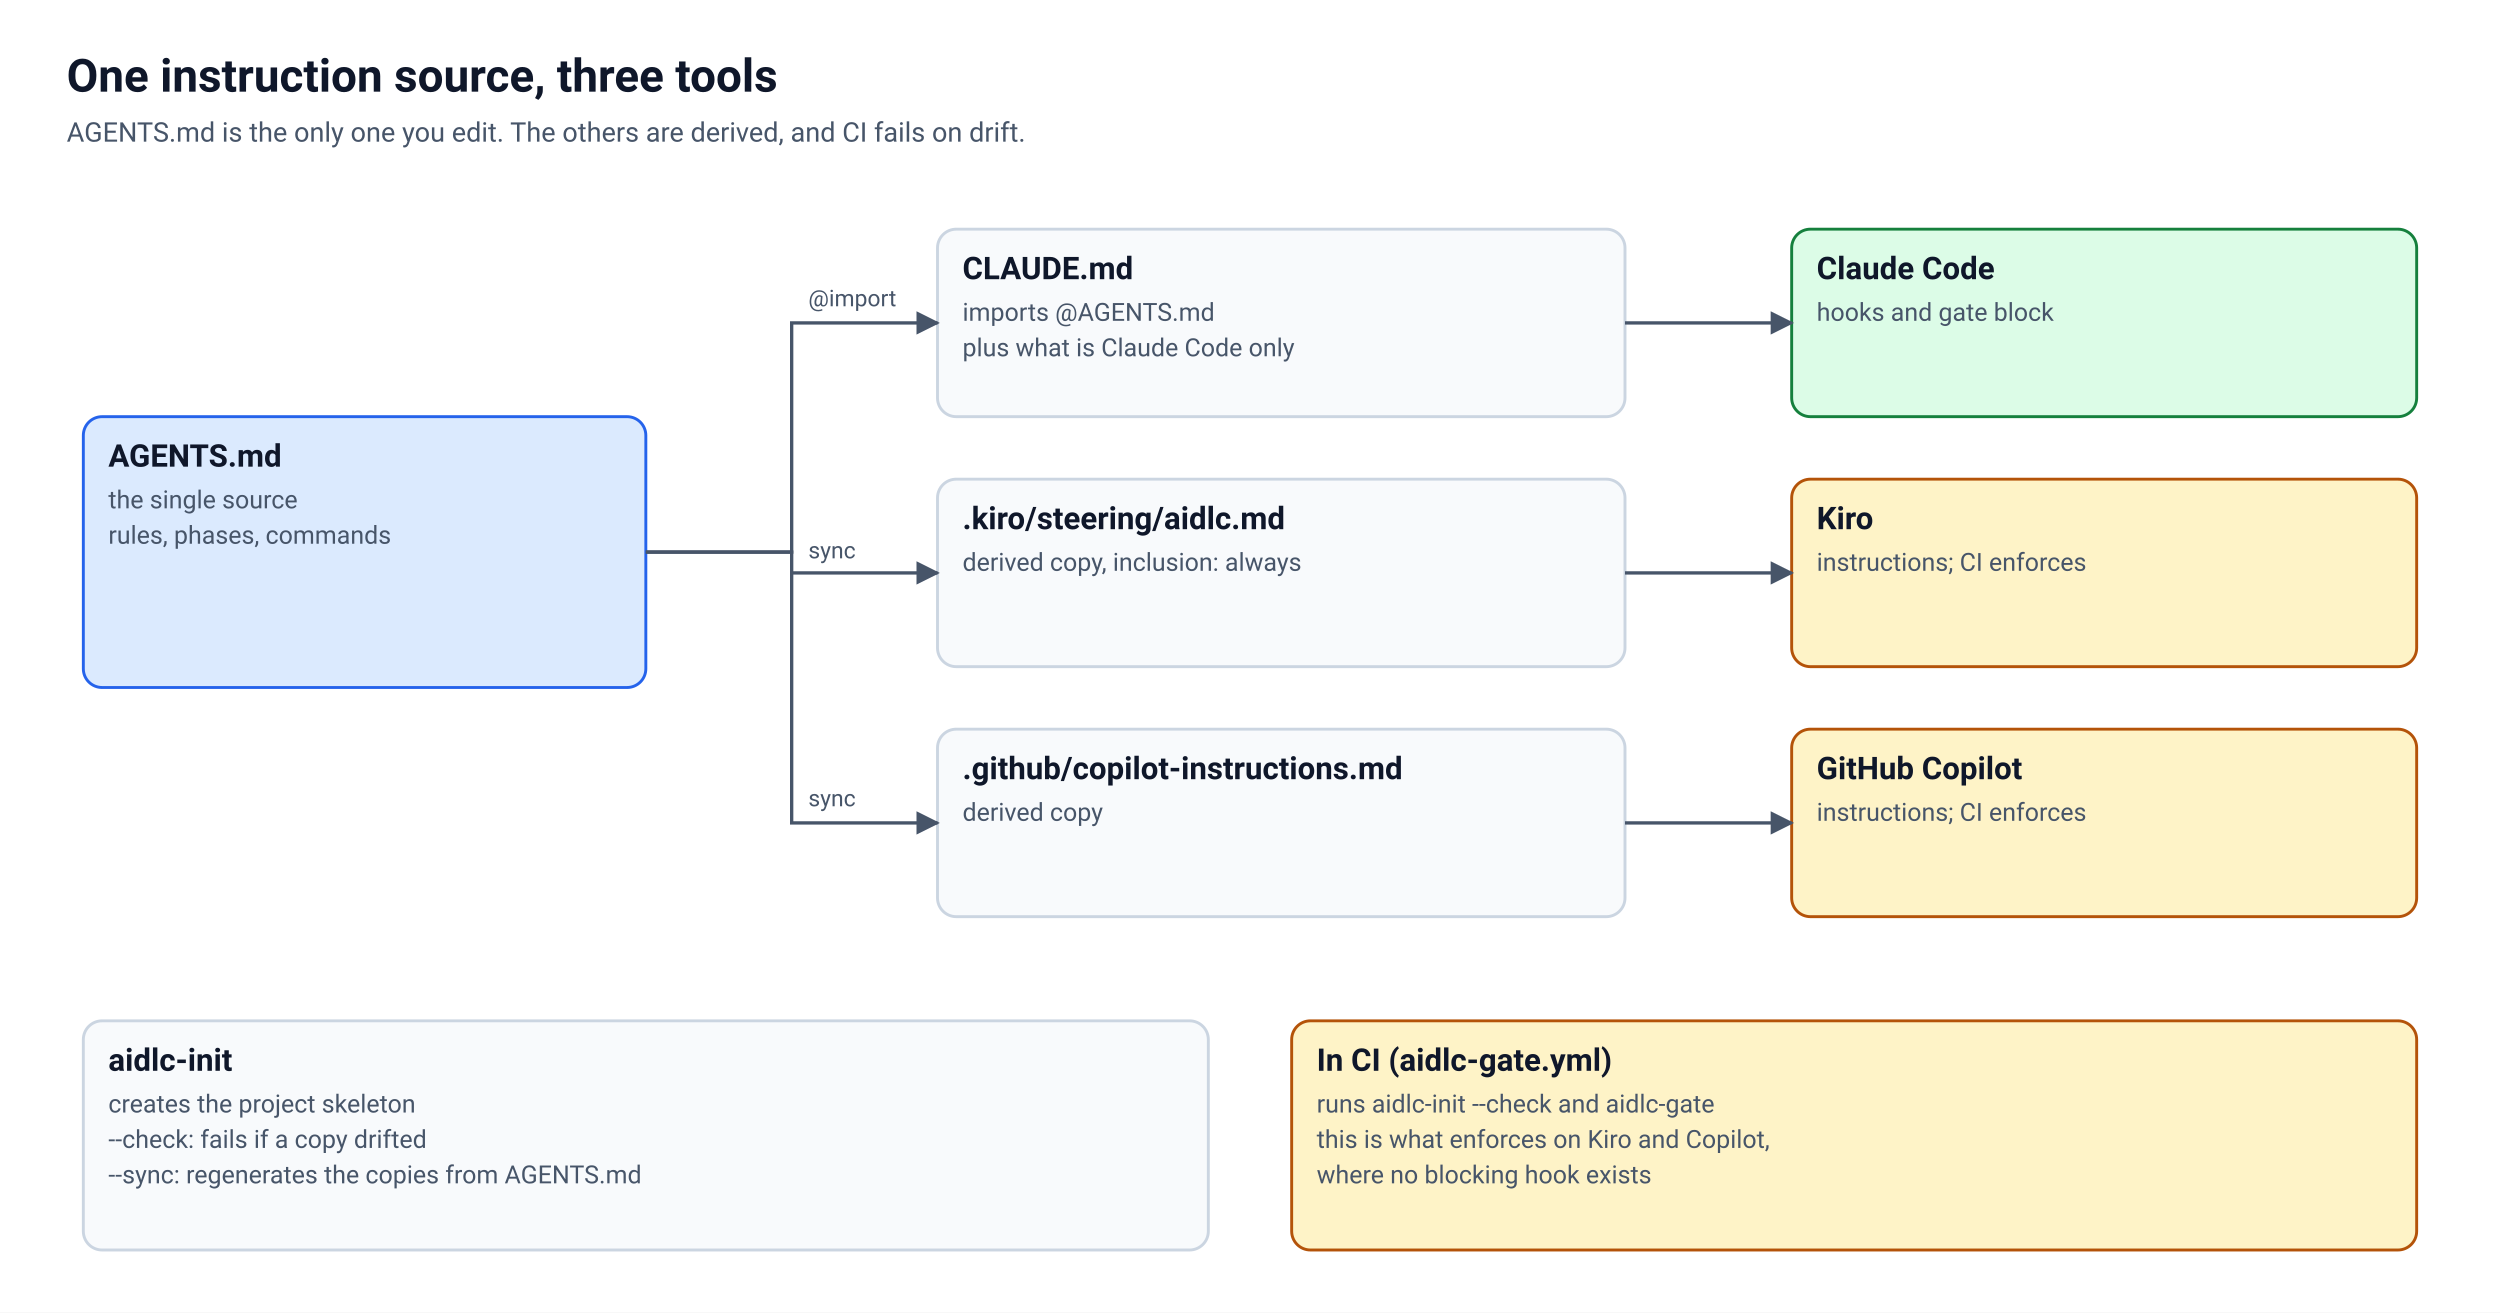
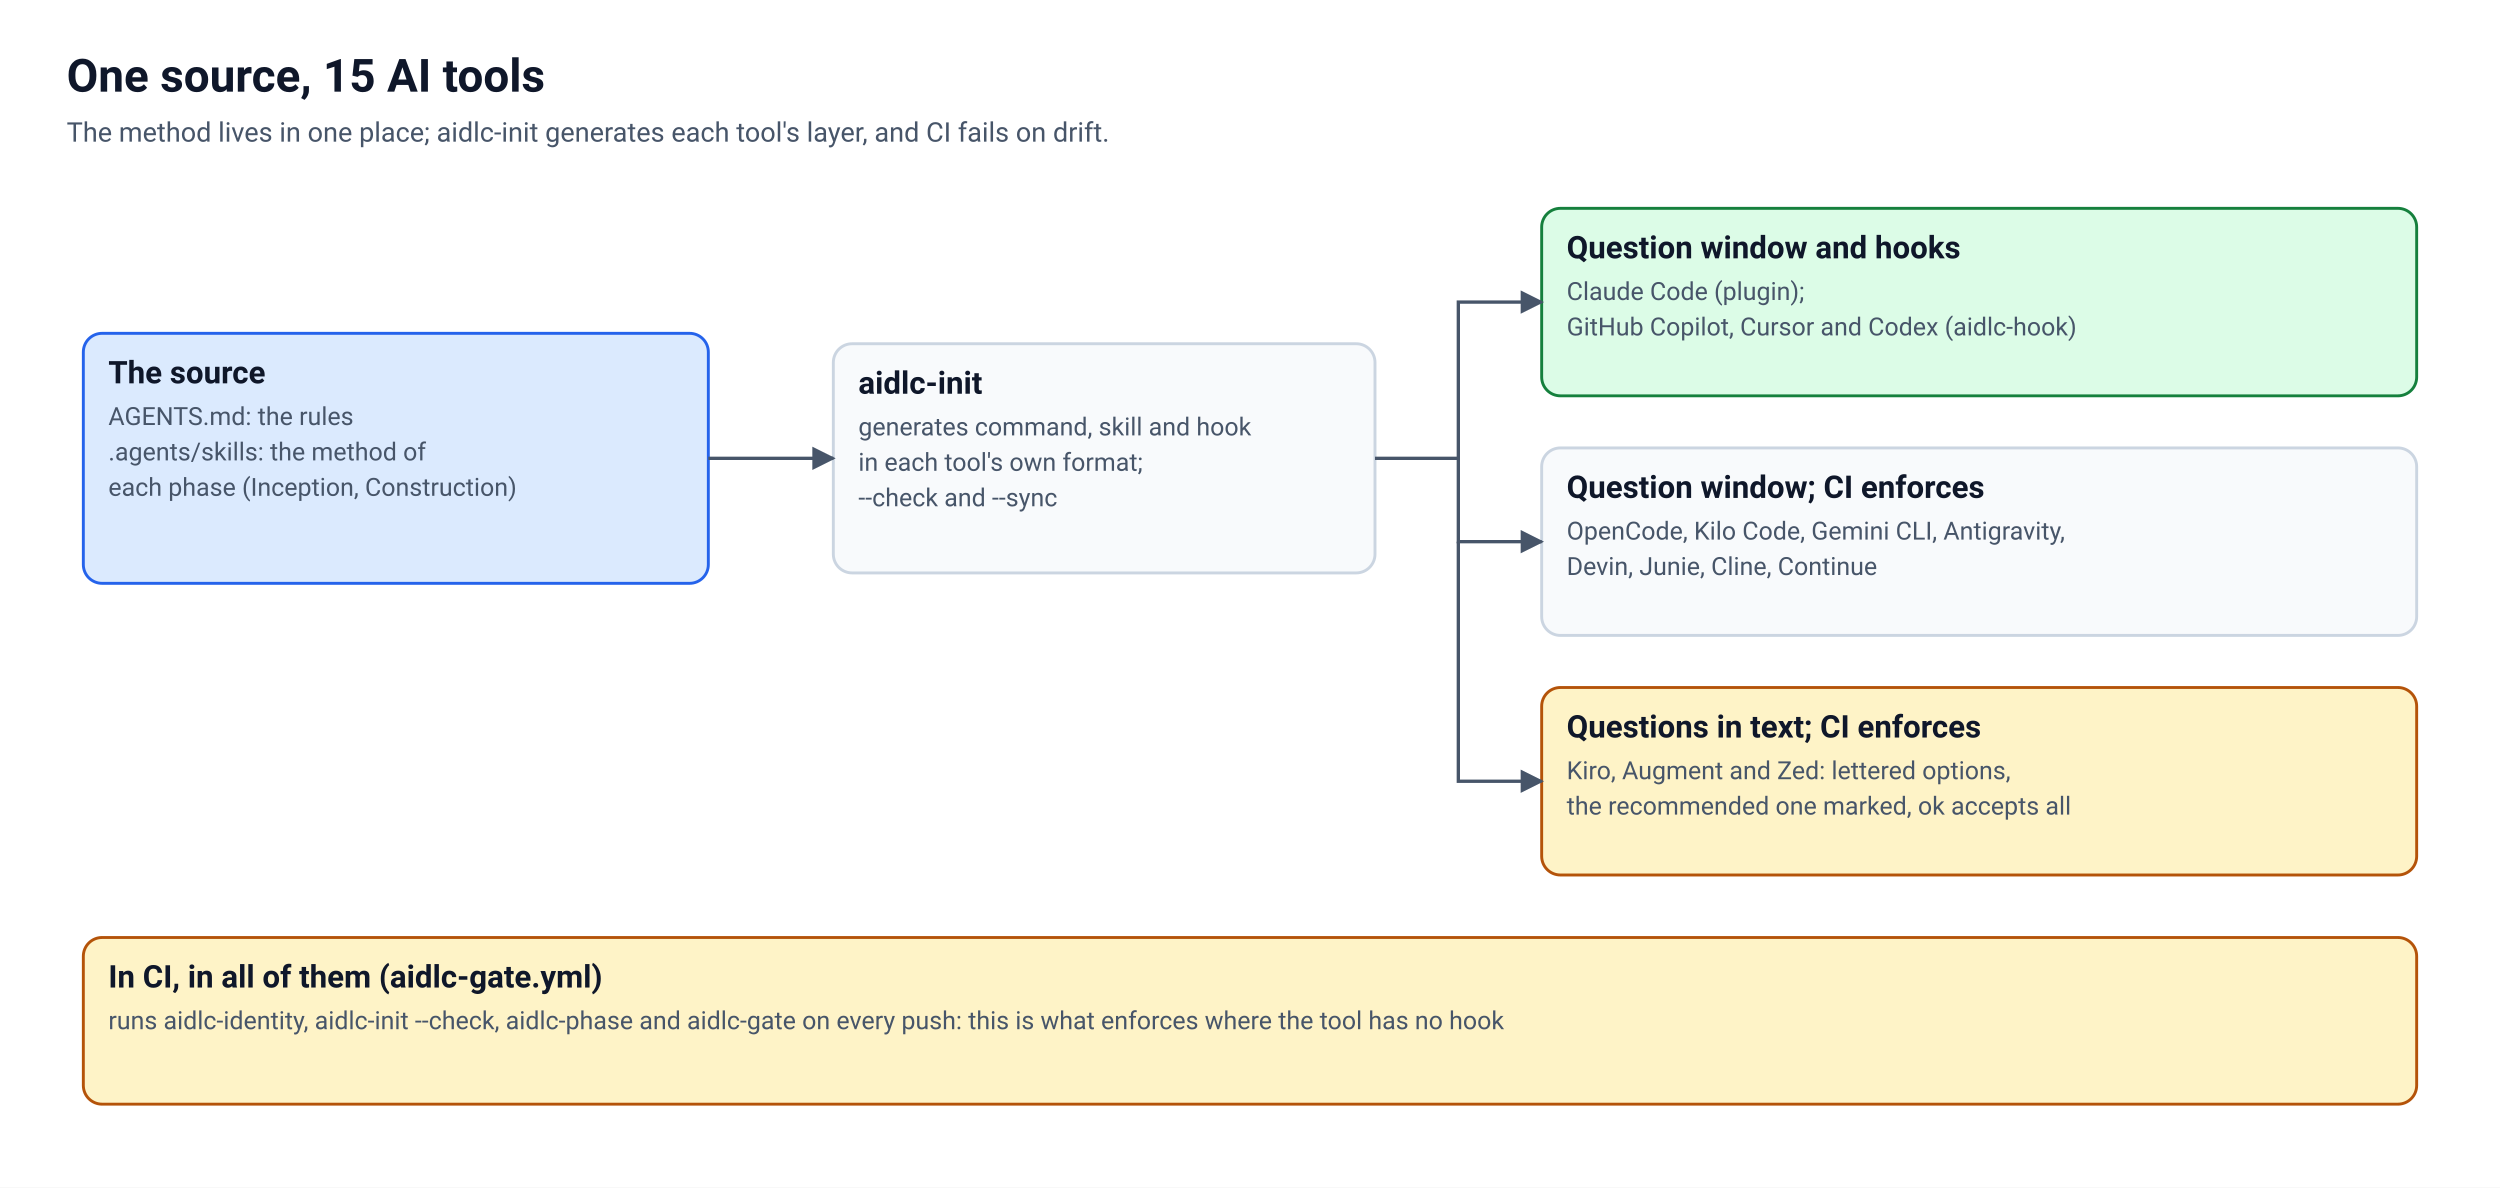
- <svg xmlns="http://www.w3.org/2000/svg" viewBox="0 0 1200 630" width="1200" height="630" font-family="system-ui, -apple-system, 'Segoe UI', Roboto, 'Helvetica Neue', Arial, sans-serif" role="img" aria-label="One instruction source, three tools">
-   <rect width="1200" height="630" fill="#ffffff" />
+ <svg xmlns="http://www.w3.org/2000/svg" viewBox="0 0 1200 570" width="1200" height="570" font-family="system-ui, -apple-system, 'Segoe UI', Roboto, 'Helvetica Neue', Arial, sans-serif" role="img" aria-label="One source, 15 AI tools">
+   <rect width="1200" height="570" fill="#ffffff" />
  <defs>
    <marker id="ponta-suave" viewBox="0 0 10 10" refX="9" refY="5" markerWidth="7" markerHeight="7" orient="auto-start-reverse">
      <path d="M0 0L10 5L0 10z" fill="#475569" />
    </marker>
  </defs>
-   <text x="32" y="44" font-size="22" font-weight="700" fill="#0f172a">One instruction source, three tools</text>
-   <text x="32" y="68" font-size="13" fill="#475569">AGENTS.md is the only one you edit. The others are derived, and CI fails on drift.</text>
+   <text x="32" y="44" font-size="22" font-weight="700" fill="#0f172a">One source, 15 AI tools</text>
+   <text x="32" y="68" font-size="13" fill="#475569">The method lives in one place; aidlc-init generates each tool's layer, and CI fails on drift.</text>
  <g>
-     <rect x="40" y="200" width="270" height="130" rx="9" fill="#dbeafe" stroke="#2563eb" stroke-width="1.4" />
-     <text x="52" y="224" font-size="15" font-weight="700" fill="#0f172a">AGENTS.md</text>
-     <text x="52" y="244" font-size="12" fill="#475569">the single source</text>
-     <text x="52" y="261" font-size="12" fill="#475569">rules, phases, commands</text>
+     <rect x="40" y="160" width="300" height="120" rx="9" fill="#dbeafe" stroke="#2563eb" stroke-width="1.4" />
+     <text x="52" y="184" font-size="15" font-weight="700" fill="#0f172a">The source</text>
+     <text x="52" y="204" font-size="12" fill="#475569">AGENTS.md: the rules</text>
+     <text x="52" y="221" font-size="12" fill="#475569">.agents/skills: the method of</text>
+     <text x="52" y="238" font-size="12" fill="#475569">each phase (Inception, Construction)</text>
  </g>
  <g>
-     <rect x="450" y="110" width="330" height="90" rx="9" fill="#f8fafc" stroke="#cbd5e1" stroke-width="1.4" />
-     <text x="462" y="134" font-size="15" font-weight="700" fill="#0f172a">CLAUDE.md</text>
-     <text x="462" y="154" font-size="12" fill="#475569">imports @AGENTS.md</text>
-     <text x="462" y="171" font-size="12" fill="#475569">plus what is Claude Code only</text>
+     <rect x="400" y="165" width="260" height="110" rx="9" fill="#f8fafc" stroke="#cbd5e1" stroke-width="1.4" />
+     <text x="412" y="189" font-size="15" font-weight="700" fill="#0f172a">aidlc-init</text>
+     <text x="412" y="209" font-size="12" fill="#475569">generates command, skill and hook</text>
+     <text x="412" y="226" font-size="12" fill="#475569">in each tool's own format;</text>
+     <text x="412" y="243" font-size="12" fill="#475569">--check and --sync</text>
+   </g>
+   <path d="M340 220 L400 220" fill="none" stroke="#475569" stroke-width="1.6" marker-end="url(#ponta-suave)" />
+   <g>
+     <rect x="740" y="100" width="420" height="90" rx="9" fill="#dcfce7" stroke="#15803d" stroke-width="1.4" />
+     <text x="752" y="124" font-size="15" font-weight="700" fill="#0f172a">Question window and hooks</text>
+     <text x="752" y="144" font-size="12" fill="#475569">Claude Code (plugin);</text>
+     <text x="752" y="161" font-size="12" fill="#475569">GitHub Copilot, Cursor and Codex (aidlc-hook)</text>
  </g>
  <g>
-     <rect x="450" y="230" width="330" height="90" rx="9" fill="#f8fafc" stroke="#cbd5e1" stroke-width="1.4" />
-     <text x="462" y="254" font-size="15" font-weight="700" fill="#0f172a">.kiro/steering/aidlc.md</text>
-     <text x="462" y="274" font-size="12" fill="#475569">derived copy, inclusion: always</text>
+     <rect x="740" y="215" width="420" height="90" rx="9" fill="#f8fafc" stroke="#cbd5e1" stroke-width="1.4" />
+     <text x="752" y="239" font-size="15" font-weight="700" fill="#0f172a">Question window; CI enforces</text>
+     <text x="752" y="259" font-size="12" fill="#475569">OpenCode, Kilo Code, Gemini CLI, Antigravity,</text>
+     <text x="752" y="276" font-size="12" fill="#475569">Devin, Junie, Cline, Continue</text>
  </g>
  <g>
-     <rect x="450" y="350" width="330" height="90" rx="9" fill="#f8fafc" stroke="#cbd5e1" stroke-width="1.4" />
-     <text x="462" y="374" font-size="15" font-weight="700" fill="#0f172a">.github/copilot-instructions.md</text>
-     <text x="462" y="394" font-size="12" fill="#475569">derived copy</text>
+     <rect x="740" y="330" width="420" height="90" rx="9" fill="#fef3c7" stroke="#b45309" stroke-width="1.4" />
+     <text x="752" y="354" font-size="15" font-weight="700" fill="#0f172a">Questions in text; CI enforces</text>
+     <text x="752" y="374" font-size="12" fill="#475569">Kiro, Augment and Zed: lettered options,</text>
+     <text x="752" y="391" font-size="12" fill="#475569">the recommended one marked, ok accepts all</text>
  </g>
-   <path d="M310 265 L380 265 L380 155 L450 155" fill="none" stroke="#475569" stroke-width="1.6" marker-end="url(#ponta-suave)" />
-   <path d="M380 275 L450 275" fill="none" stroke="#475569" stroke-width="1.6" marker-end="url(#ponta-suave)" />
-   <path d="M310 265 L380 265 L380 395 L450 395" fill="none" stroke="#475569" stroke-width="1.6" marker-end="url(#ponta-suave)" />
-   <text x="388" y="147" font-size="11" text-anchor="start" fill="#475569">@import</text>
-   <text x="388" y="268" font-size="11" text-anchor="start" fill="#475569">sync</text>
-   <text x="388" y="387" font-size="11" text-anchor="start" fill="#475569">sync</text>
+   <path d="M660 220 L700 220 L700 145 L740 145" fill="none" stroke="#475569" stroke-width="1.6" marker-end="url(#ponta-suave)" />
+   <path d="M700 220 L700 260 L740 260" fill="none" stroke="#475569" stroke-width="1.6" marker-end="url(#ponta-suave)" />
+   <path d="M700 260 L700 375 L740 375" fill="none" stroke="#475569" stroke-width="1.6" marker-end="url(#ponta-suave)" />
  <g>
-     <rect x="860" y="110" width="300" height="90" rx="9" fill="#dcfce7" stroke="#15803d" stroke-width="1.4" />
-     <text x="872" y="134" font-size="15" font-weight="700" fill="#0f172a">Claude Code</text>
-     <text x="872" y="154" font-size="12" fill="#475569">hooks and gate block</text>
-   </g>
-   <g>
-     <rect x="860" y="230" width="300" height="90" rx="9" fill="#fef3c7" stroke="#b45309" stroke-width="1.4" />
-     <text x="872" y="254" font-size="15" font-weight="700" fill="#0f172a">Kiro</text>
-     <text x="872" y="274" font-size="12" fill="#475569">instructions; CI enforces</text>
-   </g>
-   <g>
-     <rect x="860" y="350" width="300" height="90" rx="9" fill="#fef3c7" stroke="#b45309" stroke-width="1.4" />
-     <text x="872" y="374" font-size="15" font-weight="700" fill="#0f172a">GitHub Copilot</text>
-     <text x="872" y="394" font-size="12" fill="#475569">instructions; CI enforces</text>
-   </g>
-   <path d="M780 155 L860 155" fill="none" stroke="#475569" stroke-width="1.6" marker-end="url(#ponta-suave)" />
-   <path d="M780 275 L860 275" fill="none" stroke="#475569" stroke-width="1.6" marker-end="url(#ponta-suave)" />
-   <path d="M780 395 L860 395" fill="none" stroke="#475569" stroke-width="1.6" marker-end="url(#ponta-suave)" />
-   <g>
-     <rect x="40" y="490" width="540" height="110" rx="9" fill="#f8fafc" stroke="#cbd5e1" stroke-width="1.4" />
-     <text x="52" y="514" font-size="15" font-weight="700" fill="#0f172a">aidlc-init</text>
-     <text x="52" y="534" font-size="12" fill="#475569">creates the project skeleton</text>
-     <text x="52" y="551" font-size="12" fill="#475569">--check: fails if a copy drifted</text>
-     <text x="52" y="568" font-size="12" fill="#475569">--sync: regenerates the copies from AGENTS.md</text>
-   </g>
-   <g>
-     <rect x="620" y="490" width="540" height="110" rx="9" fill="#fef3c7" stroke="#b45309" stroke-width="1.4" />
-     <text x="632" y="514" font-size="15" font-weight="700" fill="#0f172a">In CI (aidlc-gate.yml)</text>
-     <text x="632" y="534" font-size="12" fill="#475569">runs aidlc-init --check and aidlc-gate</text>
-     <text x="632" y="551" font-size="12" fill="#475569">this is what enforces on Kiro and Copilot,</text>
-     <text x="632" y="568" font-size="12" fill="#475569">where no blocking hook exists</text>
+     <rect x="40" y="450" width="1120" height="80" rx="9" fill="#fef3c7" stroke="#b45309" stroke-width="1.4" />
+     <text x="52" y="474" font-size="15" font-weight="700" fill="#0f172a">In CI, in all of them (aidlc-gate.yml)</text>
+     <text x="52" y="494" font-size="12" fill="#475569">runs aidlc-identity, aidlc-init --check, aidlc-phase and aidlc-gate on every push: this is what enforces where the tool has no hook</text>
  </g>
</svg>
